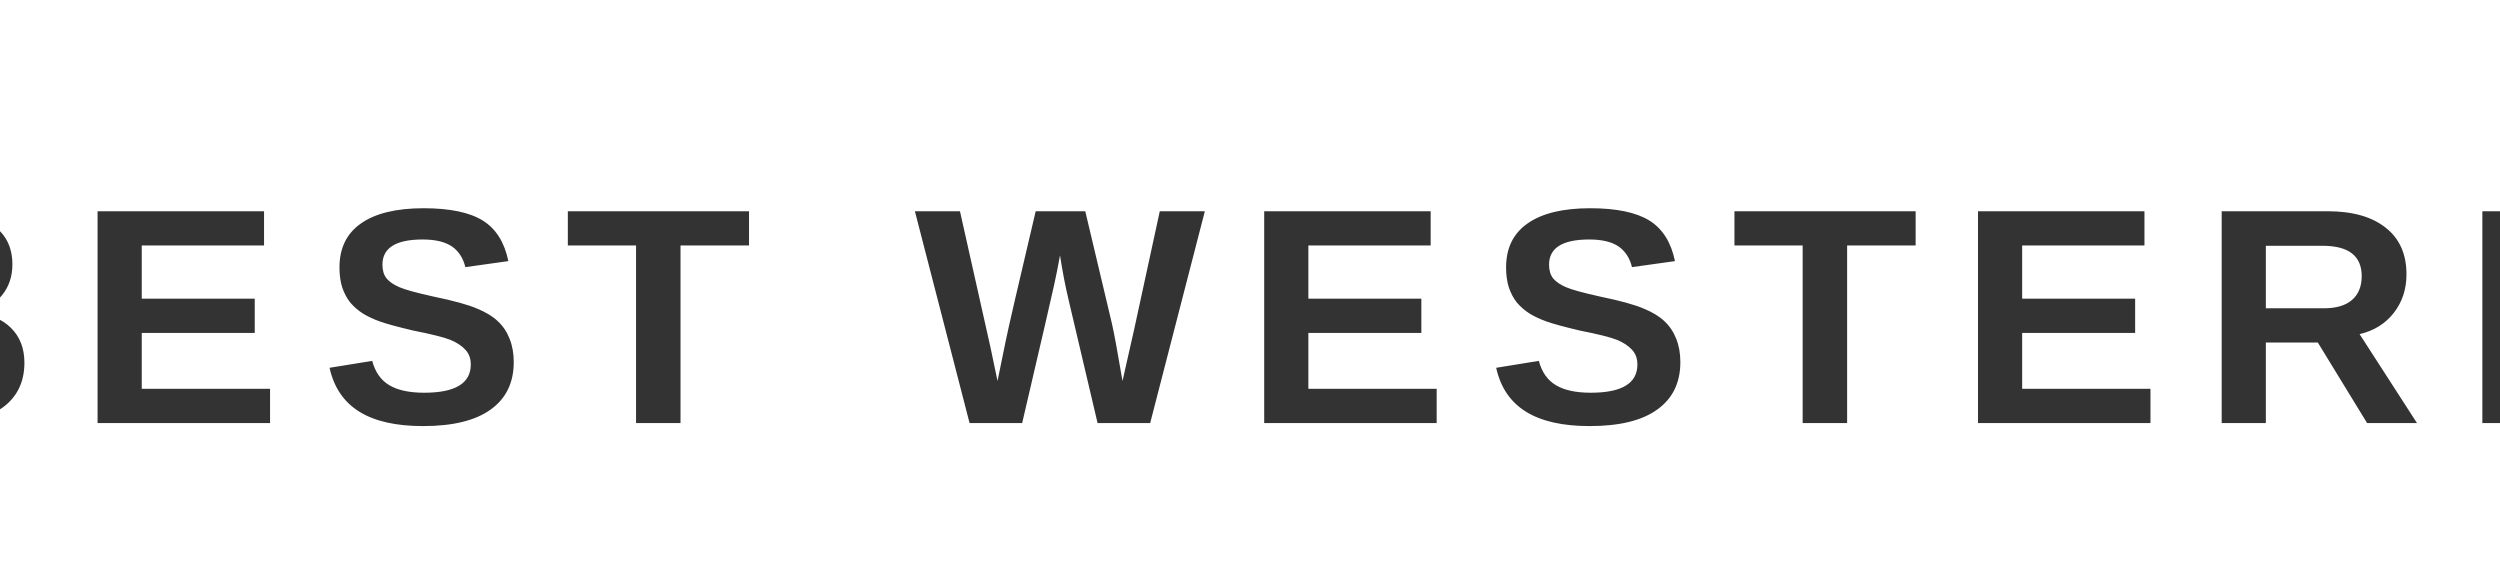
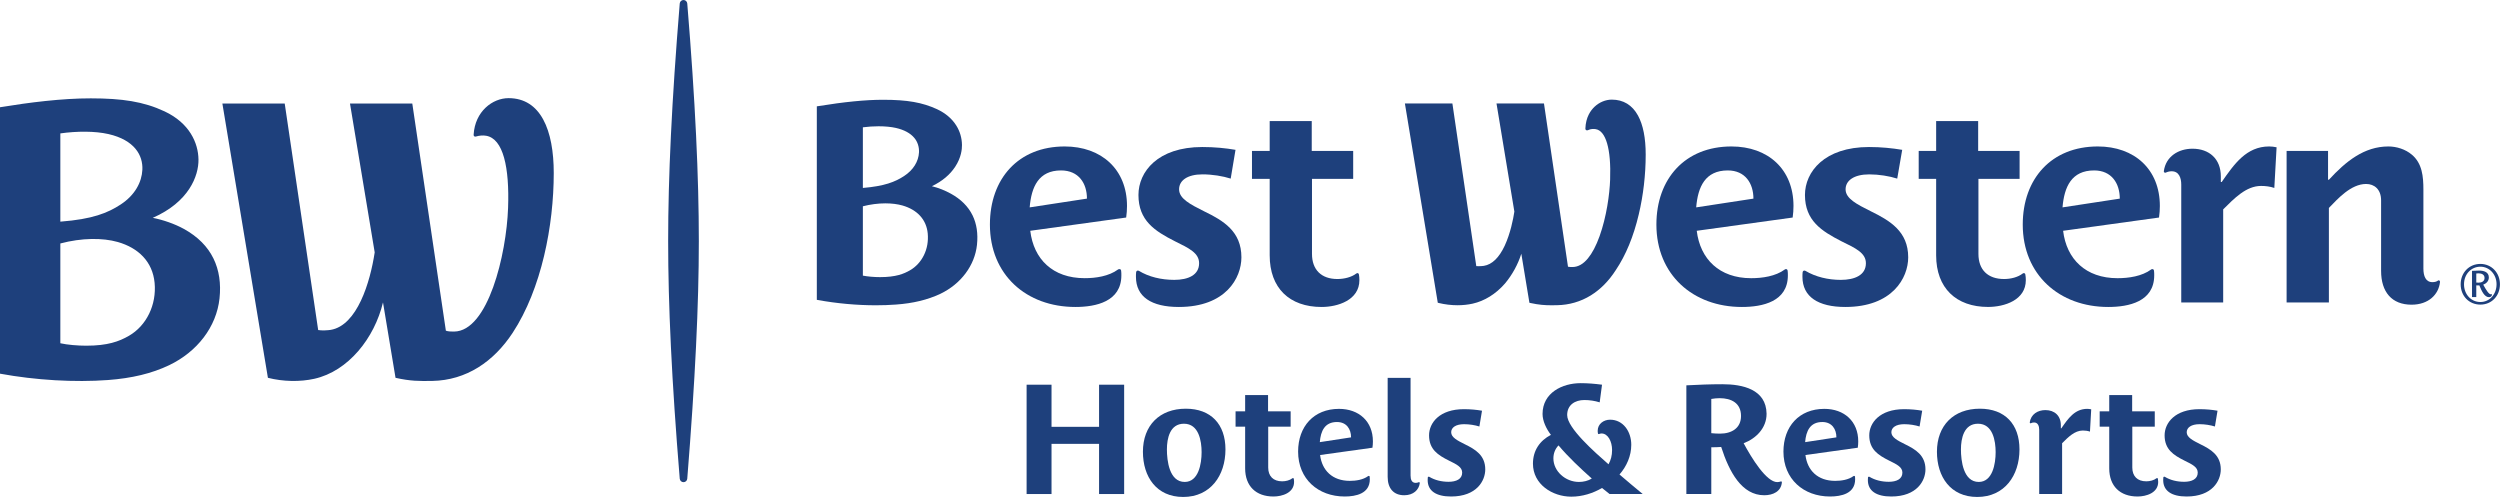
- <svg xmlns="http://www.w3.org/2000/svg" width="130" height="30" viewBox="0 0 130 30">
-   <text x="65" y="22" text-anchor="middle" font-family="Arial, Helvetica, sans-serif" font-size="16" font-weight="700" letter-spacing="2" fill="#333">BEST WESTERN</text>
+ <svg xmlns="http://www.w3.org/2000/svg" width="300" height="59.636" clip-rule="evenodd" fill-rule="evenodd" stroke-linejoin="round" stroke-miterlimit="1.414" version="1.1" viewBox="0 0 300 59.636" xml:space="preserve">
+   <g transform="matrix(1.7756 0 0 1.7756 -7.1948 -25.906)" fill="#1e407c" fill-rule="nonzero">
+     <path d="m145.58 26.108c-1.526 0-2.022 1.106-2.137 2.497l3.87-0.591c0-1.028-0.552-1.906-1.733-1.906zm3.854 6.694c0.041-0.03 0.102-0.035 0.146-5e-3 0.025 0.018 0.04 0.048 0.046 0.093 0.014 0.104 0.014 0.207 0.014 0.31 0 1.774-1.71 2.136-3.108 2.136-3.298 0-5.777-2.174-5.777-5.568 0-3.107 1.945-5.28 5.072-5.28 2.478 0 4.194 1.544 4.194 4.022 0 0.268-0.018 0.515-0.057 0.782l-6.481 0.895c0.228 1.908 1.518 3.204 3.678 3.204 0.747 0 1.646-0.126 2.273-0.589z" />
+     <path d="m75.758 26.108c-1.507 0-2.004 1.105-2.117 2.497l3.87-0.592c0-1.028-0.553-1.905-1.753-1.905zm3.855 6.694c0.045-0.03 0.116-0.036 0.165-6e-3 0.025 0.019 0.039 0.047 0.044 0.093 0.015 0.104 0.015 0.207 0.015 0.31 0 1.773-1.716 2.137-3.107 2.137-3.317 0-5.777-2.175-5.777-5.568 0-3.108 1.926-5.28 5.053-5.28 2.478 0 4.212 1.543 4.212 4.022 0 0.267-0.019 0.515-0.056 0.781l-6.482 0.896c0.228 1.907 1.505 3.203 3.678 3.203 0.741 0 1.628-0.125 2.255-0.588z" />
+     <path d="m140.93 33.143c0.022 0.088 0.033 0.264 0.033 0.379 0 1.354-1.449 1.812-2.554 1.812-2.155 0-3.507-1.278-3.507-3.489v-5.166h-1.179v-1.888h1.179v-2.021h2.84v2.021h2.8v1.888h-2.782v5.071c0 1.068 0.629 1.697 1.735 1.697 0.449 0 0.935-0.12 1.259-0.373 0.04-0.031 0.086-0.037 0.125-0.016 0.031 0.018 0.047 0.052 0.051 0.085z" />
+     <path d="m95.893 33.144c0.02 0.088 0.031 0.263 0.031 0.379 0 1.354-1.468 1.813-2.555 1.813-2.174 0-3.508-1.279-3.508-3.49v-5.166h-1.197v-1.888h1.197v-2.02h2.842v2.02h2.801v1.888h-2.784v5.07c0 1.068 0.63 1.697 1.717 1.697 0.45 0 0.951-0.119 1.278-0.372 0.039-0.031 0.086-0.037 0.124-0.016 0.033 0.017 0.048 0.052 0.054 0.085z" />
+     <path d="m150.29 26.158c0.134-1.001 0.997-1.518 1.938-1.518 1.125 0 1.914 0.687 1.914 1.869v0.381h0.059c0.85-1.22 1.67-2.402 3.208-2.402 0.155 0 0.33 0.018 0.501 0.056l-0.153 2.747c-0.29-0.097-0.585-0.135-0.895-0.135-1.01 0-1.811 0.839-2.561 1.584v6.291h-2.834v-7.97c0-0.419-0.137-0.896-0.648-0.896-0.136 0-0.27 0.031-0.395 0.09-0.032 0.017-0.072 0.015-0.101-0.011-0.027-0.022-0.037-0.052-0.033-0.086z" />
+     <path d="m168.83 33.545c0.029-0.018 0.07-0.02 0.099 0.024 0.017 0.016 0.03 0.036 0.025 0.084-0.091 0.843-0.776 1.529-1.923 1.529-1.334 0-2.058-0.856-2.058-2.287v-4.766c0-0.744-0.459-1.106-1.012-1.106-1.03 0-1.924 1.011-2.516 1.62v6.388h-2.858v-10.239h2.801v1.946h0.057c1.143-1.24 2.382-2.25 4.024-2.25 0.551 0 1.151 0.19 1.581 0.554 0.705 0.589 0.782 1.486 0.782 2.362v5.339c0 0.496 0.152 0.915 0.61 0.915 0.156 0 0.281-0.032 0.388-0.113z" />
+     <path d="m126.07 32.896c0.681 0.405 1.526 0.609 2.388 0.609 0.944 0 1.697-0.323 1.697-1.125 0-0.686-0.674-1.011-1.659-1.487-1.336-0.687-2.46-1.392-2.46-3.126 0-1.564 1.316-3.241 4.327-3.241 0.821 0 1.563 0.076 2.245 0.19l-0.336 1.945c-0.535-0.172-1.241-0.286-1.889-0.286-1.041 0-1.601 0.42-1.601 1.01 0 0.629 0.76 1.011 1.715 1.488 1.277 0.628 2.517 1.353 2.517 3.107 0 1.391-1.067 3.356-4.252 3.356-1.829 0-2.896-0.687-2.896-2.041 0-0.103 0-0.207 0.014-0.312 5e-3 -0.039 0.026-0.08 0.066-0.097 0.04-0.02 0.088-0.01 0.124 0.01z" />
+     <path d="m81.026 32.896c0.664 0.405 1.506 0.608 2.388 0.608 0.935 0 1.677-0.323 1.677-1.124 0-0.687-0.668-1.011-1.639-1.487-1.353-0.687-2.46-1.392-2.46-3.127 0-1.563 1.297-3.24 4.31-3.24 0.838 0 1.582 0.075 2.249 0.19l-0.325 1.944c-0.533-0.171-1.24-0.286-1.906-0.286-1.029 0-1.582 0.42-1.582 1.011 0 0.628 0.744 1.011 1.696 1.488 1.297 0.628 2.516 1.352 2.516 3.106 0 1.392-1.048 3.357-4.231 3.357-1.849 0-2.897-0.687-2.897-2.041 0-0.103 0-0.209 0.013-0.313 6e-3 -0.038 0.028-0.079 0.066-0.097 0.041-0.019 0.091-9e-3 0.125 0.011z" />
+     <path d="m120.82 26.108c-1.525 0-2.02 1.106-2.135 2.497l3.869-0.591c0-1.028-0.552-1.906-1.734-1.906zm3.855 6.694c0.041-0.03 0.102-0.035 0.146-5e-3 0.024 0.018 0.04 0.048 0.045 0.093 0.015 0.104 0.015 0.207 0.015 0.31 0 1.774-1.707 2.136-3.108 2.136-3.297 0-5.777-2.174-5.777-5.568 0-3.107 1.945-5.28 5.072-5.28 2.477 0 4.193 1.544 4.193 4.022 0 0.268-0.019 0.515-0.056 0.782l-6.482 0.895c0.229 1.908 1.524 3.204 3.678 3.204 0.75 0 1.647-0.126 2.274-0.589z" />
+     <path d="m62.367 23.194v4.098c1.462-0.122 2.184-0.41 2.784-0.804 0.618-0.404 0.976-0.974 1.01-1.604 0.016-0.357-0.092-0.707-0.316-0.973-0.264-0.318-0.684-0.547-1.246-0.675-0.323-0.074-0.741-0.112-1.173-0.112-0.343 0-0.707 0.025-1.059 0.07zm0 10.024c0.31 0.061 0.761 0.101 1.154 0.101 1.082 0 1.616-0.222 2.032-0.462 0.402-0.231 0.729-0.588 0.944-1.029 0.215-0.442 0.301-0.94 0.254-1.46-0.088-0.929-0.697-1.601-1.713-1.892-0.327-0.092-0.72-0.143-1.153-0.143-0.489 0-1.012 0.069-1.518 0.198zm0.877 2.004c-1.28 0-2.647-0.124-3.912-0.355l-0.077-0.014v-13.077l0.078-0.011c1.783-0.29 3.216-0.432 4.402-0.432h0.01c1.631 1e-3 2.639 0.18 3.635 0.637 0.573 0.268 1.01 0.64 1.302 1.106 0.245 0.391 0.377 0.84 0.383 1.315 4e-3 0.282-0.05 0.848-0.459 1.469-0.351 0.535-0.873 0.977-1.575 1.315 0.467 0.112 0.918 0.303 1.285 0.505 0.676 0.372 1.169 0.864 1.464 1.464 0.278 0.569 0.378 1.232 0.299 1.993-0.149 1.39-1.077 2.641-2.482 3.314-0.86 0.402-1.832 0.639-2.993 0.722-0.434 0.033-0.897 0.049-1.36 0.049z" />
+     <path d="m111.36 23.391c0.222-0.105 0.399-0.092 0.525-0.074 0.695 0.101 1.059 1.342 0.984 3.409-0.035 0.996-0.241 2.506-0.714 3.83-0.23 0.638-0.493 1.139-0.784 1.492-0.315 0.388-0.669 0.584-1.034 0.588h-0.048c-0.084 0-0.183-3e-3 -0.268-0.021l-1.623-11.031h-3.208l1.207 7.306c-0.077 0.507-0.264 1.464-0.653 2.307-0.381 0.81-0.849 1.268-1.41 1.36-0.071 0.011-0.217 0.024-0.353 0.024-0.06 0-0.113-2e-3 -0.158-7e-3l-1.614-10.99h-3.21l2.222 13.466 0.058 0.015c0.418 0.101 0.854 0.154 1.279 0.154 0.355 0 0.699-0.037 1.017-0.107 0.8-0.177 1.569-0.65 2.19-1.365 0.486-0.581 0.87-1.275 1.102-2.009l0.547 3.314 0.059 0.014c0.594 0.129 0.987 0.155 1.435 0.155 0.125 0 0.255-3e-3 0.376-5e-3 0.812-0.013 1.591-0.237 2.28-0.663 0.643-0.4 1.212-0.967 1.687-1.708 0.681-1.013 1.201-2.272 1.552-3.762 0.308-1.288 0.47-2.698 0.47-4.04 0-1.127-0.175-2.009-0.519-2.641-0.39-0.715-0.995-1.079-1.773-1.079-0.417 0-0.844 0.177-1.168 0.484-0.247 0.235-0.59 0.685-0.617 1.474-2e-3 0.036 0.012 0.077 0.044 0.099 0.034 0.024 0.083 0.028 0.12 0.011z" />
+     <path d="m78.33 47.978v-3.391h-3.213v3.391h-1.684v-7.389h1.684v2.847h3.213v-2.847h1.695v7.389z" />
+     <path d="m84.067 43.226c-0.953 0-1.152 0.995-1.152 1.737 0 0.754 0.157 2.198 1.204 2.198 0.932 0 1.141-1.224 1.141-2.009 0-0.764-0.189-1.926-1.193-1.926zm-0.053 4.95c-1.8 0-2.72-1.36-2.72-3.055 0-1.78 1.13-2.91 2.898-2.91 1.695 0 2.68 1.047 2.68 2.752 0 1.769-1.015 3.213-2.858 3.213z" />
+     <path d="m137.73 43.226c-0.953 0-1.152 0.995-1.152 1.737 0 0.754 0.157 2.198 1.204 2.198 0.932 0 1.141-1.224 1.141-2.009 0-0.764-0.188-1.926-1.193-1.926zm-0.053 4.95c-1.8 0-2.721-1.36-2.721-3.055 0-1.78 1.131-2.91 2.899-2.91 1.695 0 2.679 1.047 2.679 2.752 0 1.769-1.015 3.213-2.857 3.213z" />
+     <path d="m94.409 43.111c-0.828 0-1.099 0.606-1.161 1.36l2.113-0.323c0-0.555-0.303-1.037-0.952-1.037zm2.106 3.654c0.024-0.017 0.057-0.02 0.081-2e-3 0.014 0.01 0.022 0.026 0.024 0.049 8e-3 0.058 8e-3 0.114 8e-3 0.172 0 0.962-0.932 1.161-1.696 1.161-1.799 0-3.15-1.183-3.15-3.035 0-1.696 1.058-2.888 2.763-2.888 1.351 0 2.292 0.848 2.292 2.197 0 0.147-0.01 0.283-0.031 0.429l-3.538 0.493c0.126 1.036 0.827 1.747 2.01 1.747 0.406 0 0.893-0.069 1.237-0.323z" />
+     <path d="m127.21 43.111c-0.828 0-1.1 0.606-1.162 1.36l2.113-0.323c0-0.556-0.303-1.037-0.951-1.037zm2.106 3.654c0.022-0.017 0.056-0.02 0.079-3e-3 0.014 0.011 0.022 0.026 0.025 0.05 7e-3 0.058 7e-3 0.114 7e-3 0.171 0 0.963-0.932 1.162-1.695 1.162-1.799 0-3.15-1.183-3.15-3.035 0-1.696 1.057-2.888 2.764-2.888 1.349 0 2.291 0.848 2.291 2.197 0 0.147-0.01 0.283-0.031 0.429l-3.537 0.493c0.125 1.036 0.826 1.747 2.008 1.747 0.408 0 0.894-0.069 1.239-0.323z" />
+     <path d="m91.491 46.953c0.011 0.049 0.018 0.145 0.018 0.209 0 0.732-0.796 0.983-1.394 0.983-1.181 0-1.913-0.7-1.913-1.904v-2.816h-0.647v-1.037h0.647v-1.099h1.549v1.099h1.527v1.037h-1.517v2.763c0 0.585 0.345 0.931 0.942 0.931 0.247 0 0.512-0.066 0.69-0.205 0.022-0.016 0.048-0.019 0.069-8e-3 0.018 9e-3 0.026 0.028 0.029 0.047z" />
+     <path d="m149.89 46.953c0.01 0.049 0.018 0.145 0.018 0.209 0 0.732-0.796 0.983-1.394 0.983-1.18 0-1.914-0.7-1.914-1.904v-2.816h-0.646v-1.037h0.646v-1.099h1.549v1.099h1.528v1.037h-1.518v2.763c0 0.585 0.345 0.931 0.943 0.931 0.247 0 0.512-0.066 0.691-0.205 0.021-0.016 0.047-0.019 0.068-8e-3 0.018 9e-3 0.026 0.028 0.029 0.047z" />
+     <path d="m141.23 43.138c0.073-0.551 0.54-0.833 1.054-0.833 0.618 0 1.046 0.377 1.046 1.026v0.208h0.032c0.461-0.669 0.911-1.317 1.749-1.317 0.083 0 0.176 0.011 0.271 0.031l-0.084 1.506c-0.156-0.052-0.313-0.073-0.48-0.073-0.556 0-0.995 0.451-1.403 0.859v3.433h-1.548v-4.345c0-0.229-0.074-0.491-0.347-0.491-0.074 0-0.148 0.017-0.216 0.05-0.017 0.01-0.04 8e-3 -0.056-6e-3 -0.014-0.012-0.02-0.029-0.018-0.048z" />
+     <path d="m100.65 46.816c0.364 0.223 0.826 0.335 1.301 0.335 0.511 0 0.919-0.178 0.919-0.619 0-0.376-0.365-0.554-0.898-0.815-0.734-0.367-1.34-0.754-1.34-1.705 0-0.848 0.711-1.769 2.354-1.769 0.449 0 0.859 0.041 1.224 0.104l-0.177 1.067c-0.293-0.094-0.681-0.156-1.036-0.156-0.566 0-0.87 0.23-0.87 0.544 0 0.346 0.409 0.555 0.933 0.817 0.701 0.344 1.37 0.742 1.37 1.694 0 0.765-0.575 1.832-2.313 1.832-1.004 0-1.579-0.377-1.579-1.109 0-0.057 0-0.115 7e-3 -0.172 3e-3 -0.022 0.015-0.044 0.036-0.053 0.023-0.011 0.05-6e-3 0.069 5e-3z" />
+     <path d="m130.4 46.816c0.364 0.223 0.827 0.335 1.301 0.335 0.512 0 0.92-0.178 0.92-0.619 0-0.376-0.367-0.554-0.899-0.815-0.734-0.367-1.34-0.754-1.34-1.705 0-0.848 0.711-1.769 2.355-1.769 0.448 0 0.857 0.041 1.222 0.104l-0.177 1.067c-0.293-0.094-0.68-0.156-1.036-0.156-0.565 0-0.87 0.23-0.87 0.544 0 0.346 0.41 0.555 0.934 0.817 0.7 0.344 1.37 0.742 1.37 1.694 0 0.765-0.575 1.832-2.313 1.832-1.005 0-1.579-0.377-1.579-1.109 0-0.057 0-0.115 7e-3 -0.172 2e-3 -0.022 0.015-0.044 0.036-0.053 0.023-0.011 0.051-6e-3 0.069 5e-3z" />
+     <path d="m150.36 46.816c0.364 0.223 0.826 0.335 1.301 0.335 0.512 0 0.92-0.178 0.92-0.619 0-0.376-0.367-0.554-0.9-0.815-0.733-0.367-1.339-0.754-1.339-1.705 0-0.848 0.711-1.769 2.354-1.769 0.449 0 0.858 0.041 1.223 0.104l-0.177 1.067c-0.293-0.094-0.68-0.156-1.036-0.156-0.565 0-0.87 0.23-0.87 0.544 0 0.346 0.409 0.555 0.934 0.817 0.7 0.344 1.369 0.742 1.369 1.694 0 0.765-0.575 1.832-2.312 1.832-1.005 0-1.58-0.377-1.58-1.109 0-0.057 0-0.115 8e-3 -0.172 3e-3 -0.022 0.015-0.044 0.036-0.053 0.022-0.011 0.05-6e-3 0.069 5e-3z" />
+     <path d="m120.27 41.5c-0.188 0-0.376 0.02-0.564 0.052v2.313c0.199 0.02 0.387 0.031 0.586 0.031 0.785 0 1.423-0.366 1.423-1.193 0-0.868-0.649-1.203-1.445-1.203zm4.128 5.629c0.021-8e-3 0.046-6e-3 0.063 0.011 0.012 0.011 0.017 0.029 0.015 0.05-0.051 0.615-0.601 0.87-1.191 0.87-1.517 0-2.366-1.568-2.91-3.264-0.219 0.021-0.46 0.021-0.669 0.021v3.161h-1.685v-7.346c0.817-0.043 1.622-0.075 2.438-0.075 1.35 0 2.962 0.336 2.983 2 0 0.973-0.723 1.674-1.55 1.988 0.545 1.015 1.539 2.627 2.272 2.627 0.084 0 0.159-0.017 0.234-0.043z" />
+     <path d="m109.38 44.691c-0.23 0.241-0.345 0.545-0.345 0.88 0 0.868 0.816 1.59 1.726 1.59 0.304 0 0.617-0.073 0.869-0.23-0.785-0.702-1.569-1.434-2.25-2.24zm2.752-0.773c-0.027 9e-3 -0.046 0.012-0.06 4e-3 -0.015-8e-3 -0.022-0.022-0.025-0.038-0.013-0.055-0.019-0.118-0.019-0.177 0-0.47 0.407-0.753 0.837-0.753 0.89 0 1.433 0.806 1.433 1.695 0 0.754-0.313 1.455-0.795 2.009 0.513 0.44 1.047 0.89 1.57 1.32h-2.24c-0.094-0.074-0.418-0.335-0.512-0.409-0.607 0.356-1.33 0.587-2.073 0.587-1.287 0-2.595-0.838-2.595-2.23 0-0.879 0.45-1.548 1.215-1.947-0.315-0.408-0.566-0.941-0.566-1.412 0-1.434 1.339-2.082 2.574-2.082 0.481 0 0.963 0.041 1.445 0.104l-0.158 1.193c-0.334-0.105-0.69-0.157-1.036-0.157-0.638 0-1.161 0.335-1.161 1.015 0 0.879 1.863 2.512 2.794 3.328 0.157-0.282 0.241-0.586 0.241-0.962 0-0.587-0.283-1.121-0.711-1.121-0.049 0-0.108 0.014-0.158 0.033z" />
+     <path d="m99.918 47.184c0.018-9e-3 0.047-0.015 0.066 0 0.014 0.01 0.025 0.03 0.021 0.06-0.06 0.452-0.433 0.816-1.052 0.816-0.723 0-1.119-0.47-1.119-1.244v-6.687h1.548v6.603c0 0.272 0.084 0.492 0.345 0.492 0.074 0 0.137-0.014 0.191-0.04z" />
+     <path d="m36.224 23.815c0.206-0.064 0.467-0.089 0.683-0.05 1.155 0.197 1.582 2.132 1.482 4.881-0.114 3.163-1.355 8.327-3.647 8.352-0.175 1e-3 -0.392 0-0.557-0.059l-2.269-15.352h-4.211l1.67 10.059c-0.305 2.016-1.179 4.934-2.973 5.238-0.175 0.029-0.613 0.058-0.847 0.011l-2.261-15.308h-4.213l3.077 18.536c1.035 0.263 2.172 0.28 3.134 0.067 2.305-0.512 4.071-2.761 4.644-5.163l0.847 5.097c1.004 0.226 1.604 0.224 2.478 0.21 2.315-0.04 4.159-1.31 5.432-3.242 1.965-2.987 2.783-7.282 2.783-10.809 0-2.894-0.877-5.06-3.055-5.06-1.085 0-2.265 0.898-2.359 2.459-4e-3 0.055 8e-3 0.096 0.045 0.122 0.033 0.023 0.081 0.023 0.117 0.011zm-28.094 5.755c2.18-0.168 3.203-0.588 4.075-1.158 0.977-0.64 1.428-1.515 1.469-2.347 0.048-0.983-0.537-2.011-2.287-2.413-0.92-0.211-2.146-0.203-3.257-0.046zm1.745 8.383c1.449 0 2.218-0.282 2.885-0.665 1.197-0.688 1.881-2.106 1.741-3.582-0.137-1.438-1.101-2.363-2.489-2.761-1.017-0.289-2.431-0.286-3.882 0.099v6.744c0.48 0.108 1.187 0.165 1.745 0.165zm4.501-8.641c0.694 0.136 1.474 0.404 2.103 0.749 1.906 1.049 2.62 2.711 2.409 4.694-0.208 1.931-1.507 3.607-3.406 4.517-1.171 0.559-2.52 0.882-4.125 1.001-2.264 0.166-4.875 0.016-7.305-0.429v-18.006c1.97-0.323 4.185-0.603 6.135-0.601 2.114 2e-3 3.563 0.214 4.987 0.88 1.686 0.79 2.277 2.134 2.292 3.254 0.014 1.114-0.649 2.87-3.09 3.941z" />
+     <path d="m50.499 14.824c0.547 6.656 0.782 11.76 0.782 16.06 0 4.299-0.248 9.403-0.782 16.06-0.011 0.132-0.121 0.233-0.254 0.233-0.132 0-0.242-0.101-0.254-0.233-0.548-6.667-0.783-11.772-0.783-16.06s0.235-9.392 0.783-16.06c0.012-0.132 0.122-0.234 0.254-0.234s0.243 0.102 0.254 0.234z" />
+     <path d="m171.55 33.062c-0.051 0-0.1 4e-3 -0.144 0.012v0.612c0.051 3e-3 0.107 7e-3 0.158 7e-3 0.208 0 0.401-0.093 0.401-0.318 0-0.23-0.196-0.313-0.415-0.313zm0.061 0.813c-0.065 0.011-0.142 4e-3 -0.205 0v0.792h-0.289v-1.772c0.165-0.011 0.318-0.018 0.473-0.018 0.303 0 0.665 0.084 0.665 0.463 0 0.245-0.175 0.415-0.38 0.488 0.208 0.379 0.38 0.652 0.516 0.652 0.018 0 0.036 0 0.055-0.01l0.018 0.013v0.023c0 0.077-0.066 0.169-0.191 0.169-0.311 0-0.489-0.385-0.662-0.8zm0.073-1.261c-0.615 0-1.107 0.5-1.107 1.186 0 0.69 0.484 1.201 1.107 1.201 0.615 0 1.092-0.514 1.092-1.201 0-0.673-0.489-1.186-1.092-1.186zm0 2.562c-0.764 0-1.333-0.578-1.333-1.376 0-0.779 0.569-1.374 1.333-1.374 0.758 0 1.321 0.606 1.321 1.374 0 0.791-0.563 1.376-1.321 1.376z" />
+   </g>
</svg>
